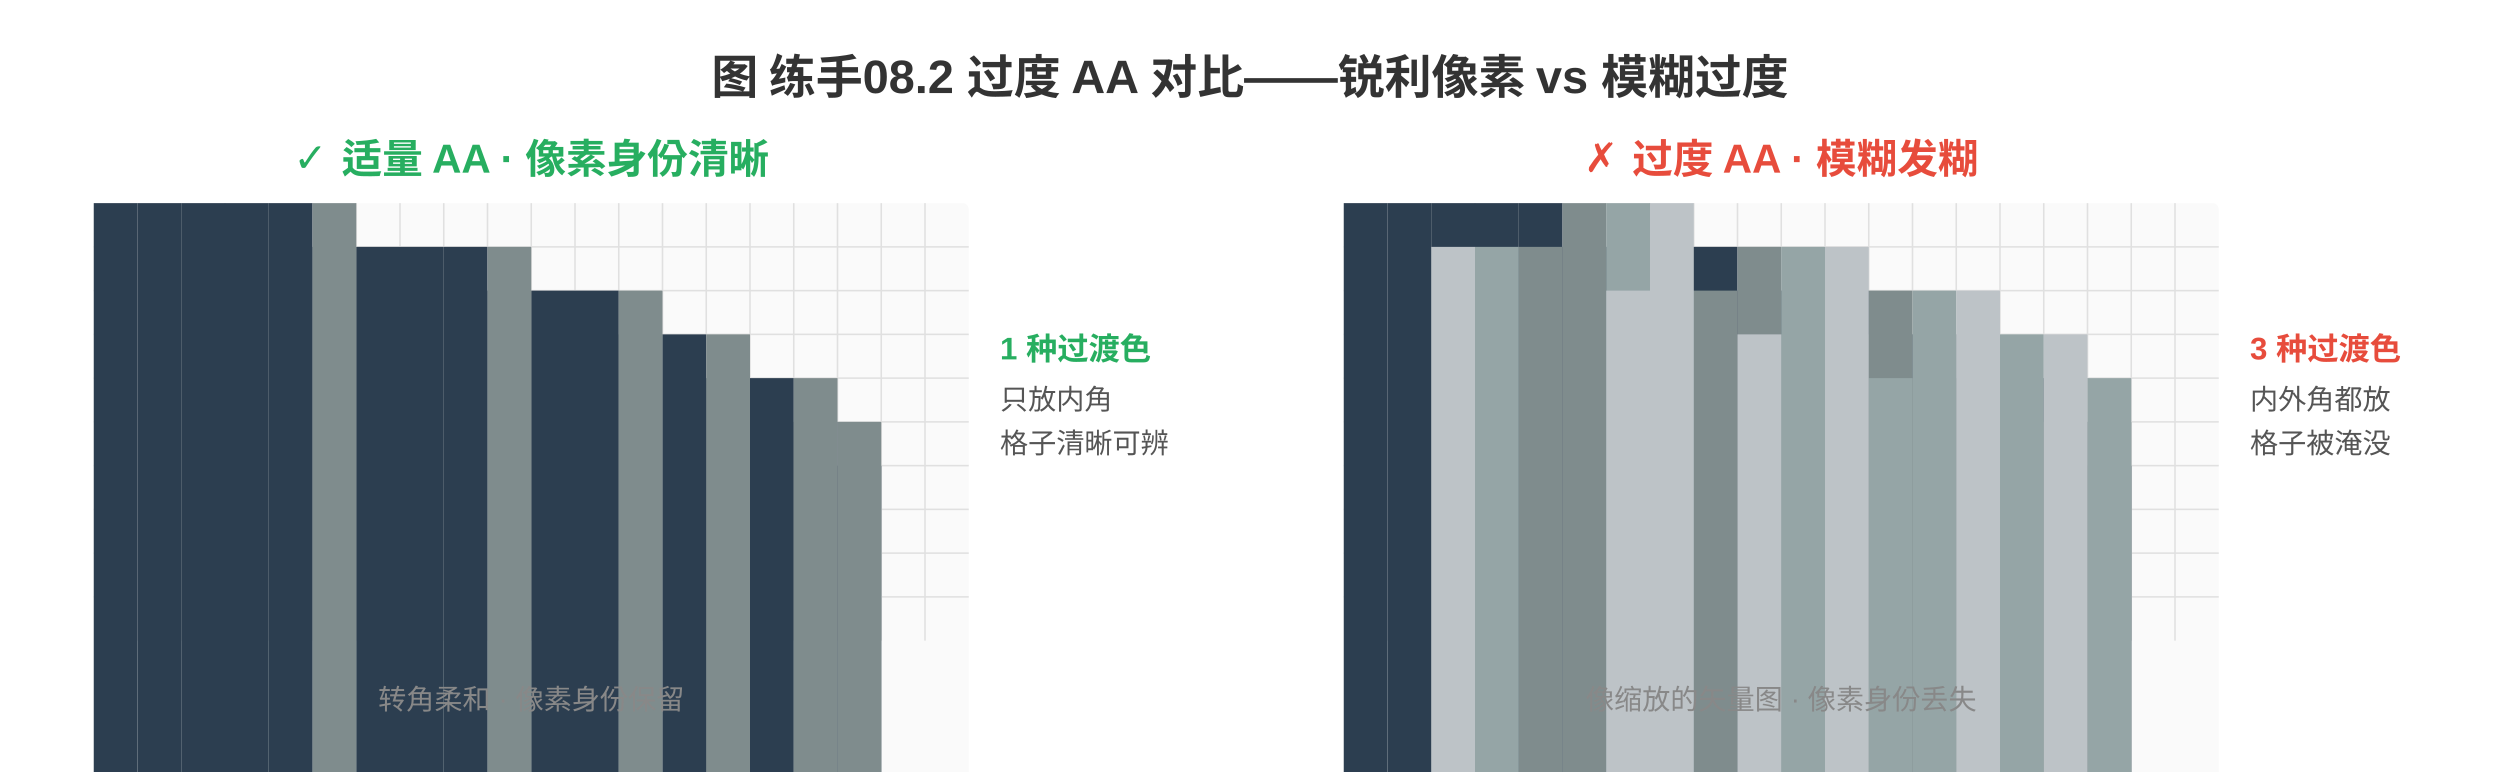
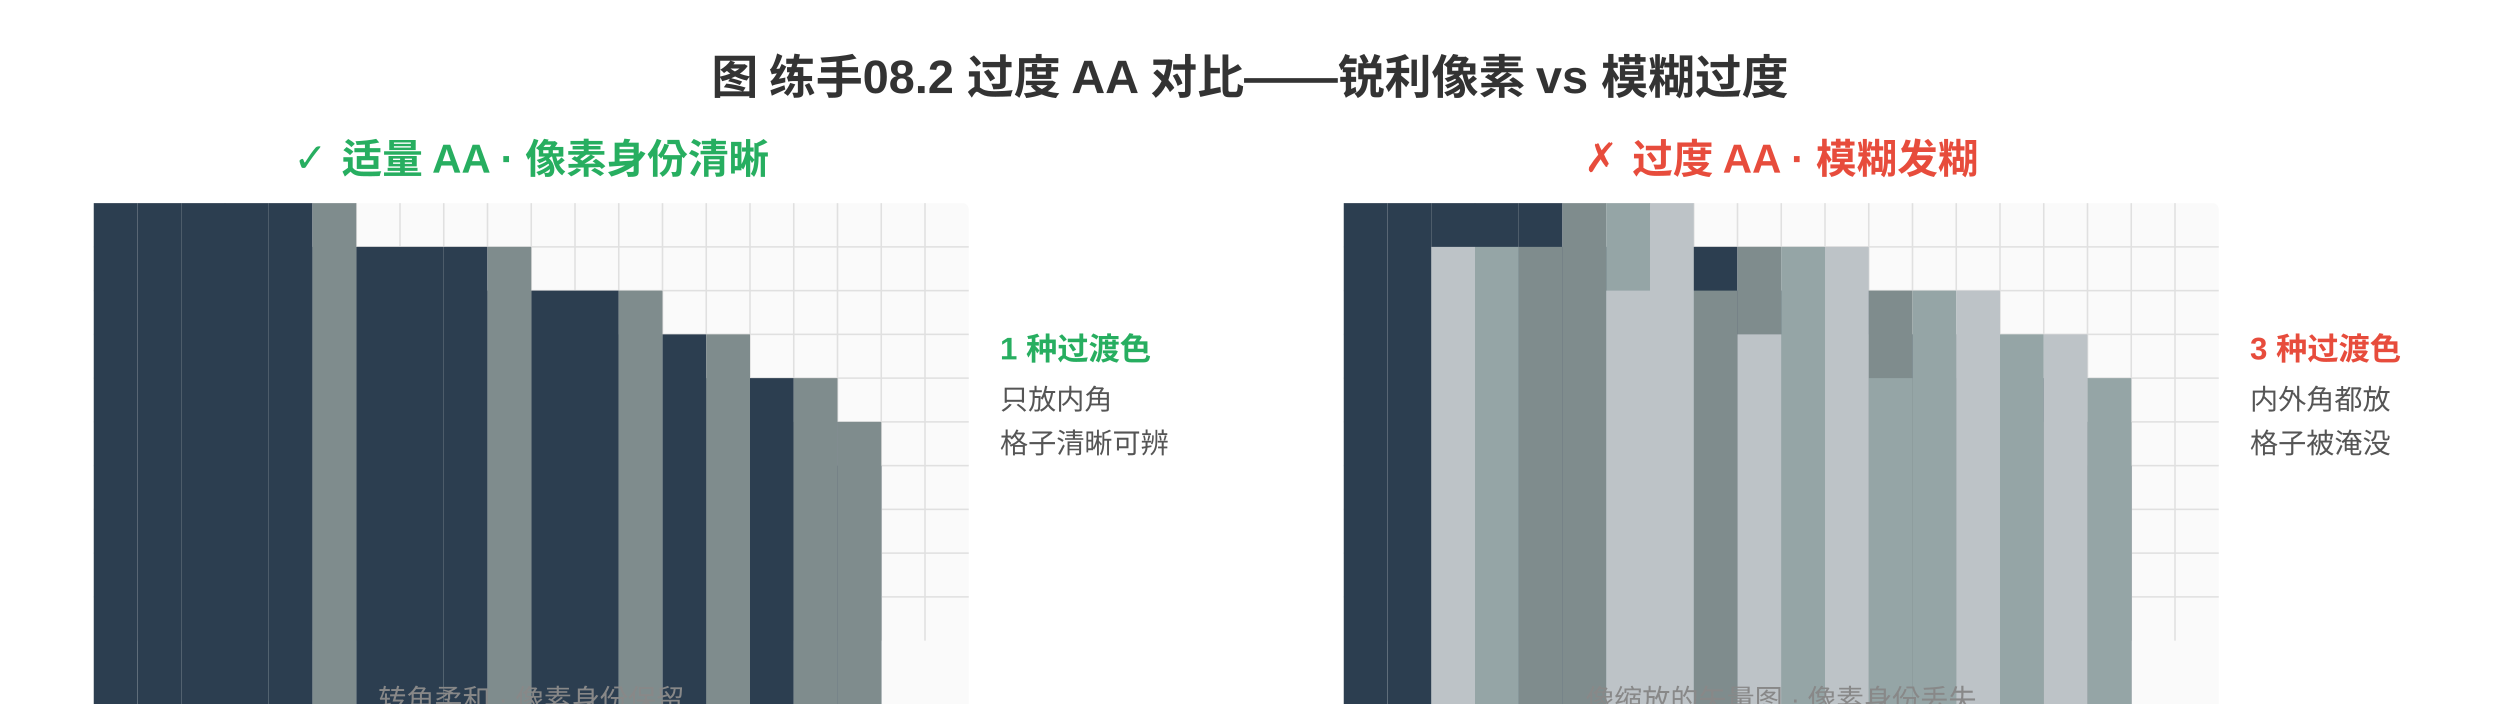
- <svg xmlns="http://www.w3.org/2000/svg" viewBox="0.0 0.0 800.0 247" width="800" height="247">
+ <svg xmlns="http://www.w3.org/2000/svg" viewBox="0.0 0.0 800.0 225" width="800" height="225">
  <style>
    text { font-family: 'PingFang SC','Microsoft YaHei',Arial,sans-serif; }
    .title { font-size: 15px; font-weight: bold; fill: #333; }
    .cell-bg { fill: #fafafa; }
    .cell-line { stroke: #e0e0e0; stroke-width: 0.5; }
    .line-fill { fill: #2C3E50; }
    .aa1 { fill: #7F8C8D; }
    .aa2 { fill: #95A5A6; }
    .aa3 { fill: #BDC3C7; }
    .step-label { font-size: 9px; fill: #888; }
  </style>
  <text x="400" y="30" class="title" text-anchor="middle">图 练手08.2 过度 AA 对比——锐利像素 vs 模糊过度</text>
  <g transform="translate(30, 55)">
    <text x="140" y="0" style="font-size:13px;font-weight:bold;fill:#27AE60;text-anchor:middle;">✓ 适量 AA · 像素身份清晰</text>
-     <rect x="0" y="10" width="280" height="247" class="cell-bg" rx="2" />
+     <rect x="0" y="10" width="280" height="225" class="cell-bg" rx="2" />
    <g class="cell-line">
      <line x1="14" y1="10" x2="14" y2="150" />
      <line x1="28" y1="10" x2="28" y2="150" />
      <line x1="42" y1="10" x2="42" y2="150" />
      <line x1="56" y1="10" x2="56" y2="150" />
      <line x1="70" y1="10" x2="70" y2="150" />
      <line x1="84" y1="10" x2="84" y2="150" />
      <line x1="98" y1="10" x2="98" y2="150" />
      <line x1="112" y1="10" x2="112" y2="150" />
      <line x1="126" y1="10" x2="126" y2="150" />
      <line x1="140" y1="10" x2="140" y2="150" />
      <line x1="154" y1="10" x2="154" y2="150" />
      <line x1="168" y1="10" x2="168" y2="150" />
      <line x1="182" y1="10" x2="182" y2="150" />
      <line x1="196" y1="10" x2="196" y2="150" />
      <line x1="210" y1="10" x2="210" y2="150" />
      <line x1="224" y1="10" x2="224" y2="150" />
      <line x1="238" y1="10" x2="238" y2="150" />
      <line x1="252" y1="10" x2="252" y2="150" />
      <line x1="266" y1="10" x2="266" y2="150" />
      <line x1="0" y1="24" x2="280" y2="24" />
      <line x1="0" y1="38" x2="280" y2="38" />
      <line x1="0" y1="52" x2="280" y2="52" />
      <line x1="0" y1="66" x2="280" y2="66" />
      <line x1="0" y1="80" x2="280" y2="80" />
      <line x1="0" y1="94" x2="280" y2="94" />
      <line x1="0" y1="108" x2="280" y2="108" />
      <line x1="0" y1="122" x2="280" y2="122" />
      <line x1="0" y1="136" x2="280" y2="136" />
    </g>
    <g class="line-fill">
-       <rect x="0" y="10" width="14" height="247" />
-       <rect x="14" y="10" width="14" height="247" />
-       <rect x="28" y="10" width="14" height="247" />
-       <rect x="42" y="10" width="14" height="247" />
-       <rect x="56" y="10" width="14" height="247" />
-       <rect x="70" y="24" width="14" height="247" />
-       <rect x="84" y="24" width="14" height="247" />
-       <rect x="98" y="24" width="14" height="247" />
-       <rect x="112" y="24" width="14" height="247" />
-       <rect x="126" y="38" width="14" height="247" />
-       <rect x="140" y="38" width="14" height="247" />
-       <rect x="154" y="38" width="14" height="247" />
-       <rect x="168" y="52" width="14" height="247" />
-       <rect x="182" y="52" width="14" height="247" />
-       <rect x="196" y="66" width="14" height="247" />
-       <rect x="210" y="66" width="14" height="247" />
-       <rect x="224" y="80" width="14" height="247" />
-       <rect x="238" y="94" width="14" height="247" />
+       <rect x="0" y="10" width="14" height="225" />
+       <rect x="14" y="10" width="14" height="225" />
+       <rect x="28" y="10" width="14" height="225" />
+       <rect x="42" y="10" width="14" height="225" />
+       <rect x="56" y="10" width="14" height="225" />
+       <rect x="70" y="24" width="14" height="225" />
+       <rect x="84" y="24" width="14" height="225" />
+       <rect x="98" y="24" width="14" height="225" />
+       <rect x="112" y="24" width="14" height="225" />
+       <rect x="126" y="38" width="14" height="225" />
+       <rect x="140" y="38" width="14" height="225" />
+       <rect x="154" y="38" width="14" height="225" />
+       <rect x="168" y="52" width="14" height="225" />
+       <rect x="182" y="52" width="14" height="225" />
+       <rect x="196" y="66" width="14" height="225" />
+       <rect x="210" y="66" width="14" height="225" />
+       <rect x="224" y="80" width="14" height="225" />
+       <rect x="238" y="94" width="14" height="225" />
    </g>
    <g class="aa1">
-       <rect x="70" y="10" width="14" height="247" />
-       <rect x="126" y="24" width="14" height="247" />
-       <rect x="168" y="38" width="14" height="247" />
-       <rect x="196" y="52" width="14" height="247" />
-       <rect x="224" y="66" width="14" height="247" />
-       <rect x="238" y="80" width="14" height="247" />
+       <rect x="70" y="10" width="14" height="225" />
+       <rect x="126" y="24" width="14" height="225" />
+       <rect x="168" y="38" width="14" height="225" />
+       <rect x="196" y="52" width="14" height="225" />
+       <rect x="224" y="66" width="14" height="225" />
+       <rect x="238" y="80" width="14" height="225" />
    </g>
    <text x="290" y="60" style="font-size:10px;fill:#27AE60;font-weight:bold;">1 种过渡色</text>
    <text x="290" y="76" style="font-size:9px;fill:#555;">只放内角</text>
    <text x="290" y="90" style="font-size:9px;fill:#555;">格子清晰可辨</text>
    <text x="140" y="172" class="step-label" text-anchor="middle">转角柔和 · 像素身份保留</text>
  </g>
  <g transform="translate(430, 55)">
    <text x="140" y="0" style="font-size:13px;font-weight:bold;fill:#E74C3C;text-anchor:middle;">✗ 过度 AA · 模糊发糊</text>
-     <rect x="0" y="10" width="280" height="247" class="cell-bg" rx="2" />
+     <rect x="0" y="10" width="280" height="225" class="cell-bg" rx="2" />
    <g class="cell-line">
      <line x1="14" y1="10" x2="14" y2="150" />
      <line x1="28" y1="10" x2="28" y2="150" />
      <line x1="42" y1="10" x2="42" y2="150" />
      <line x1="56" y1="10" x2="56" y2="150" />
      <line x1="70" y1="10" x2="70" y2="150" />
      <line x1="84" y1="10" x2="84" y2="150" />
      <line x1="98" y1="10" x2="98" y2="150" />
      <line x1="112" y1="10" x2="112" y2="150" />
      <line x1="126" y1="10" x2="126" y2="150" />
      <line x1="140" y1="10" x2="140" y2="150" />
      <line x1="154" y1="10" x2="154" y2="150" />
      <line x1="168" y1="10" x2="168" y2="150" />
      <line x1="182" y1="10" x2="182" y2="150" />
      <line x1="196" y1="10" x2="196" y2="150" />
      <line x1="210" y1="10" x2="210" y2="150" />
      <line x1="224" y1="10" x2="224" y2="150" />
      <line x1="238" y1="10" x2="238" y2="150" />
      <line x1="252" y1="10" x2="252" y2="150" />
      <line x1="266" y1="10" x2="266" y2="150" />
      <line x1="0" y1="24" x2="280" y2="24" />
      <line x1="0" y1="38" x2="280" y2="38" />
      <line x1="0" y1="52" x2="280" y2="52" />
      <line x1="0" y1="66" x2="280" y2="66" />
      <line x1="0" y1="80" x2="280" y2="80" />
      <line x1="0" y1="94" x2="280" y2="94" />
      <line x1="0" y1="108" x2="280" y2="108" />
      <line x1="0" y1="122" x2="280" y2="122" />
      <line x1="0" y1="136" x2="280" y2="136" />
    </g>
    <g class="line-fill">
-       <rect x="0" y="10" width="14" height="247" />
-       <rect x="14" y="10" width="14" height="247" />
-       <rect x="28" y="10" width="14" height="247" />
-       <rect x="42" y="10" width="14" height="247" />
-       <rect x="56" y="10" width="14" height="247" />
-       <rect x="70" y="24" width="14" height="247" />
-       <rect x="84" y="24" width="14" height="247" />
-       <rect x="98" y="24" width="14" height="247" />
-       <rect x="112" y="24" width="14" height="247" />
-       <rect x="126" y="38" width="14" height="247" />
-       <rect x="140" y="38" width="14" height="247" />
-       <rect x="154" y="38" width="14" height="247" />
-       <rect x="168" y="52" width="14" height="247" />
-       <rect x="182" y="52" width="14" height="247" />
-       <rect x="196" y="66" width="14" height="247" />
-       <rect x="210" y="66" width="14" height="247" />
-       <rect x="224" y="80" width="14" height="247" />
-       <rect x="238" y="94" width="14" height="247" />
+       <rect x="0" y="10" width="14" height="225" />
+       <rect x="14" y="10" width="14" height="225" />
+       <rect x="28" y="10" width="14" height="225" />
+       <rect x="42" y="10" width="14" height="225" />
+       <rect x="56" y="10" width="14" height="225" />
+       <rect x="70" y="24" width="14" height="225" />
+       <rect x="84" y="24" width="14" height="225" />
+       <rect x="98" y="24" width="14" height="225" />
+       <rect x="112" y="24" width="14" height="225" />
+       <rect x="126" y="38" width="14" height="225" />
+       <rect x="140" y="38" width="14" height="225" />
+       <rect x="154" y="38" width="14" height="225" />
+       <rect x="168" y="52" width="14" height="225" />
+       <rect x="182" y="52" width="14" height="225" />
+       <rect x="196" y="66" width="14" height="225" />
+       <rect x="210" y="66" width="14" height="225" />
+       <rect x="224" y="80" width="14" height="225" />
+       <rect x="238" y="94" width="14" height="225" />
    </g>
    <g class="aa1">
-       <rect x="70" y="10" width="14" height="247" />
-       <rect x="126" y="24" width="14" height="247" />
-       <rect x="168" y="38" width="14" height="247" />
-       <rect x="196" y="52" width="14" height="247" />
-       <rect x="224" y="66" width="14" height="247" />
-       <rect x="238" y="80" width="14" height="247" />
-       <rect x="56" y="24" width="14" height="247" />
-       <rect x="112" y="38" width="14" height="247" />
-       <rect x="154" y="52" width="14" height="247" />
-       <rect x="182" y="66" width="14" height="247" />
-       <rect x="210" y="80" width="14" height="247" />
+       <rect x="70" y="10" width="14" height="225" />
+       <rect x="126" y="24" width="14" height="225" />
+       <rect x="168" y="38" width="14" height="225" />
+       <rect x="196" y="52" width="14" height="225" />
+       <rect x="224" y="66" width="14" height="225" />
+       <rect x="238" y="80" width="14" height="225" />
+       <rect x="56" y="24" width="14" height="225" />
+       <rect x="112" y="38" width="14" height="225" />
+       <rect x="154" y="52" width="14" height="225" />
+       <rect x="182" y="66" width="14" height="225" />
+       <rect x="210" y="80" width="14" height="225" />
    </g>
    <g class="aa2">
-       <rect x="84" y="10" width="14" height="247" />
-       <rect x="140" y="24" width="14" height="247" />
-       <rect x="182" y="38" width="14" height="247" />
-       <rect x="210" y="52" width="14" height="247" />
-       <rect x="238" y="66" width="14" height="247" />
-       <rect x="42" y="24" width="14" height="247" />
-       <rect x="98" y="38" width="14" height="247" />
-       <rect x="140" y="52" width="14" height="247" />
-       <rect x="168" y="66" width="14" height="247" />
+       <rect x="84" y="10" width="14" height="225" />
+       <rect x="140" y="24" width="14" height="225" />
+       <rect x="182" y="38" width="14" height="225" />
+       <rect x="210" y="52" width="14" height="225" />
+       <rect x="238" y="66" width="14" height="225" />
+       <rect x="42" y="24" width="14" height="225" />
+       <rect x="98" y="38" width="14" height="225" />
+       <rect x="140" y="52" width="14" height="225" />
+       <rect x="168" y="66" width="14" height="225" />
    </g>
    <g class="aa3">
-       <rect x="98" y="10" width="14" height="247" />
-       <rect x="154" y="24" width="14" height="247" />
-       <rect x="196" y="38" width="14" height="247" />
-       <rect x="224" y="52" width="14" height="247" />
-       <rect x="28" y="24" width="14" height="247" />
-       <rect x="84" y="38" width="14" height="247" />
-       <rect x="126" y="52" width="14" height="247" />
+       <rect x="98" y="10" width="14" height="225" />
+       <rect x="154" y="24" width="14" height="225" />
+       <rect x="196" y="38" width="14" height="225" />
+       <rect x="224" y="52" width="14" height="225" />
+       <rect x="28" y="24" width="14" height="225" />
+       <rect x="84" y="38" width="14" height="225" />
+       <rect x="126" y="52" width="14" height="225" />
    </g>
    <text x="290" y="60" style="font-size:10px;fill:#E74C3C;font-weight:bold;">3 种过渡色</text>
    <text x="290" y="76" style="font-size:9px;fill:#555;">内外角都放</text>
    <text x="290" y="90" style="font-size:9px;fill:#555;">格子被淹没</text>
    <text x="140" y="172" class="step-label" text-anchor="middle">像缩放的矢量图 · 像素身份丢失</text>
  </g>
</svg>
